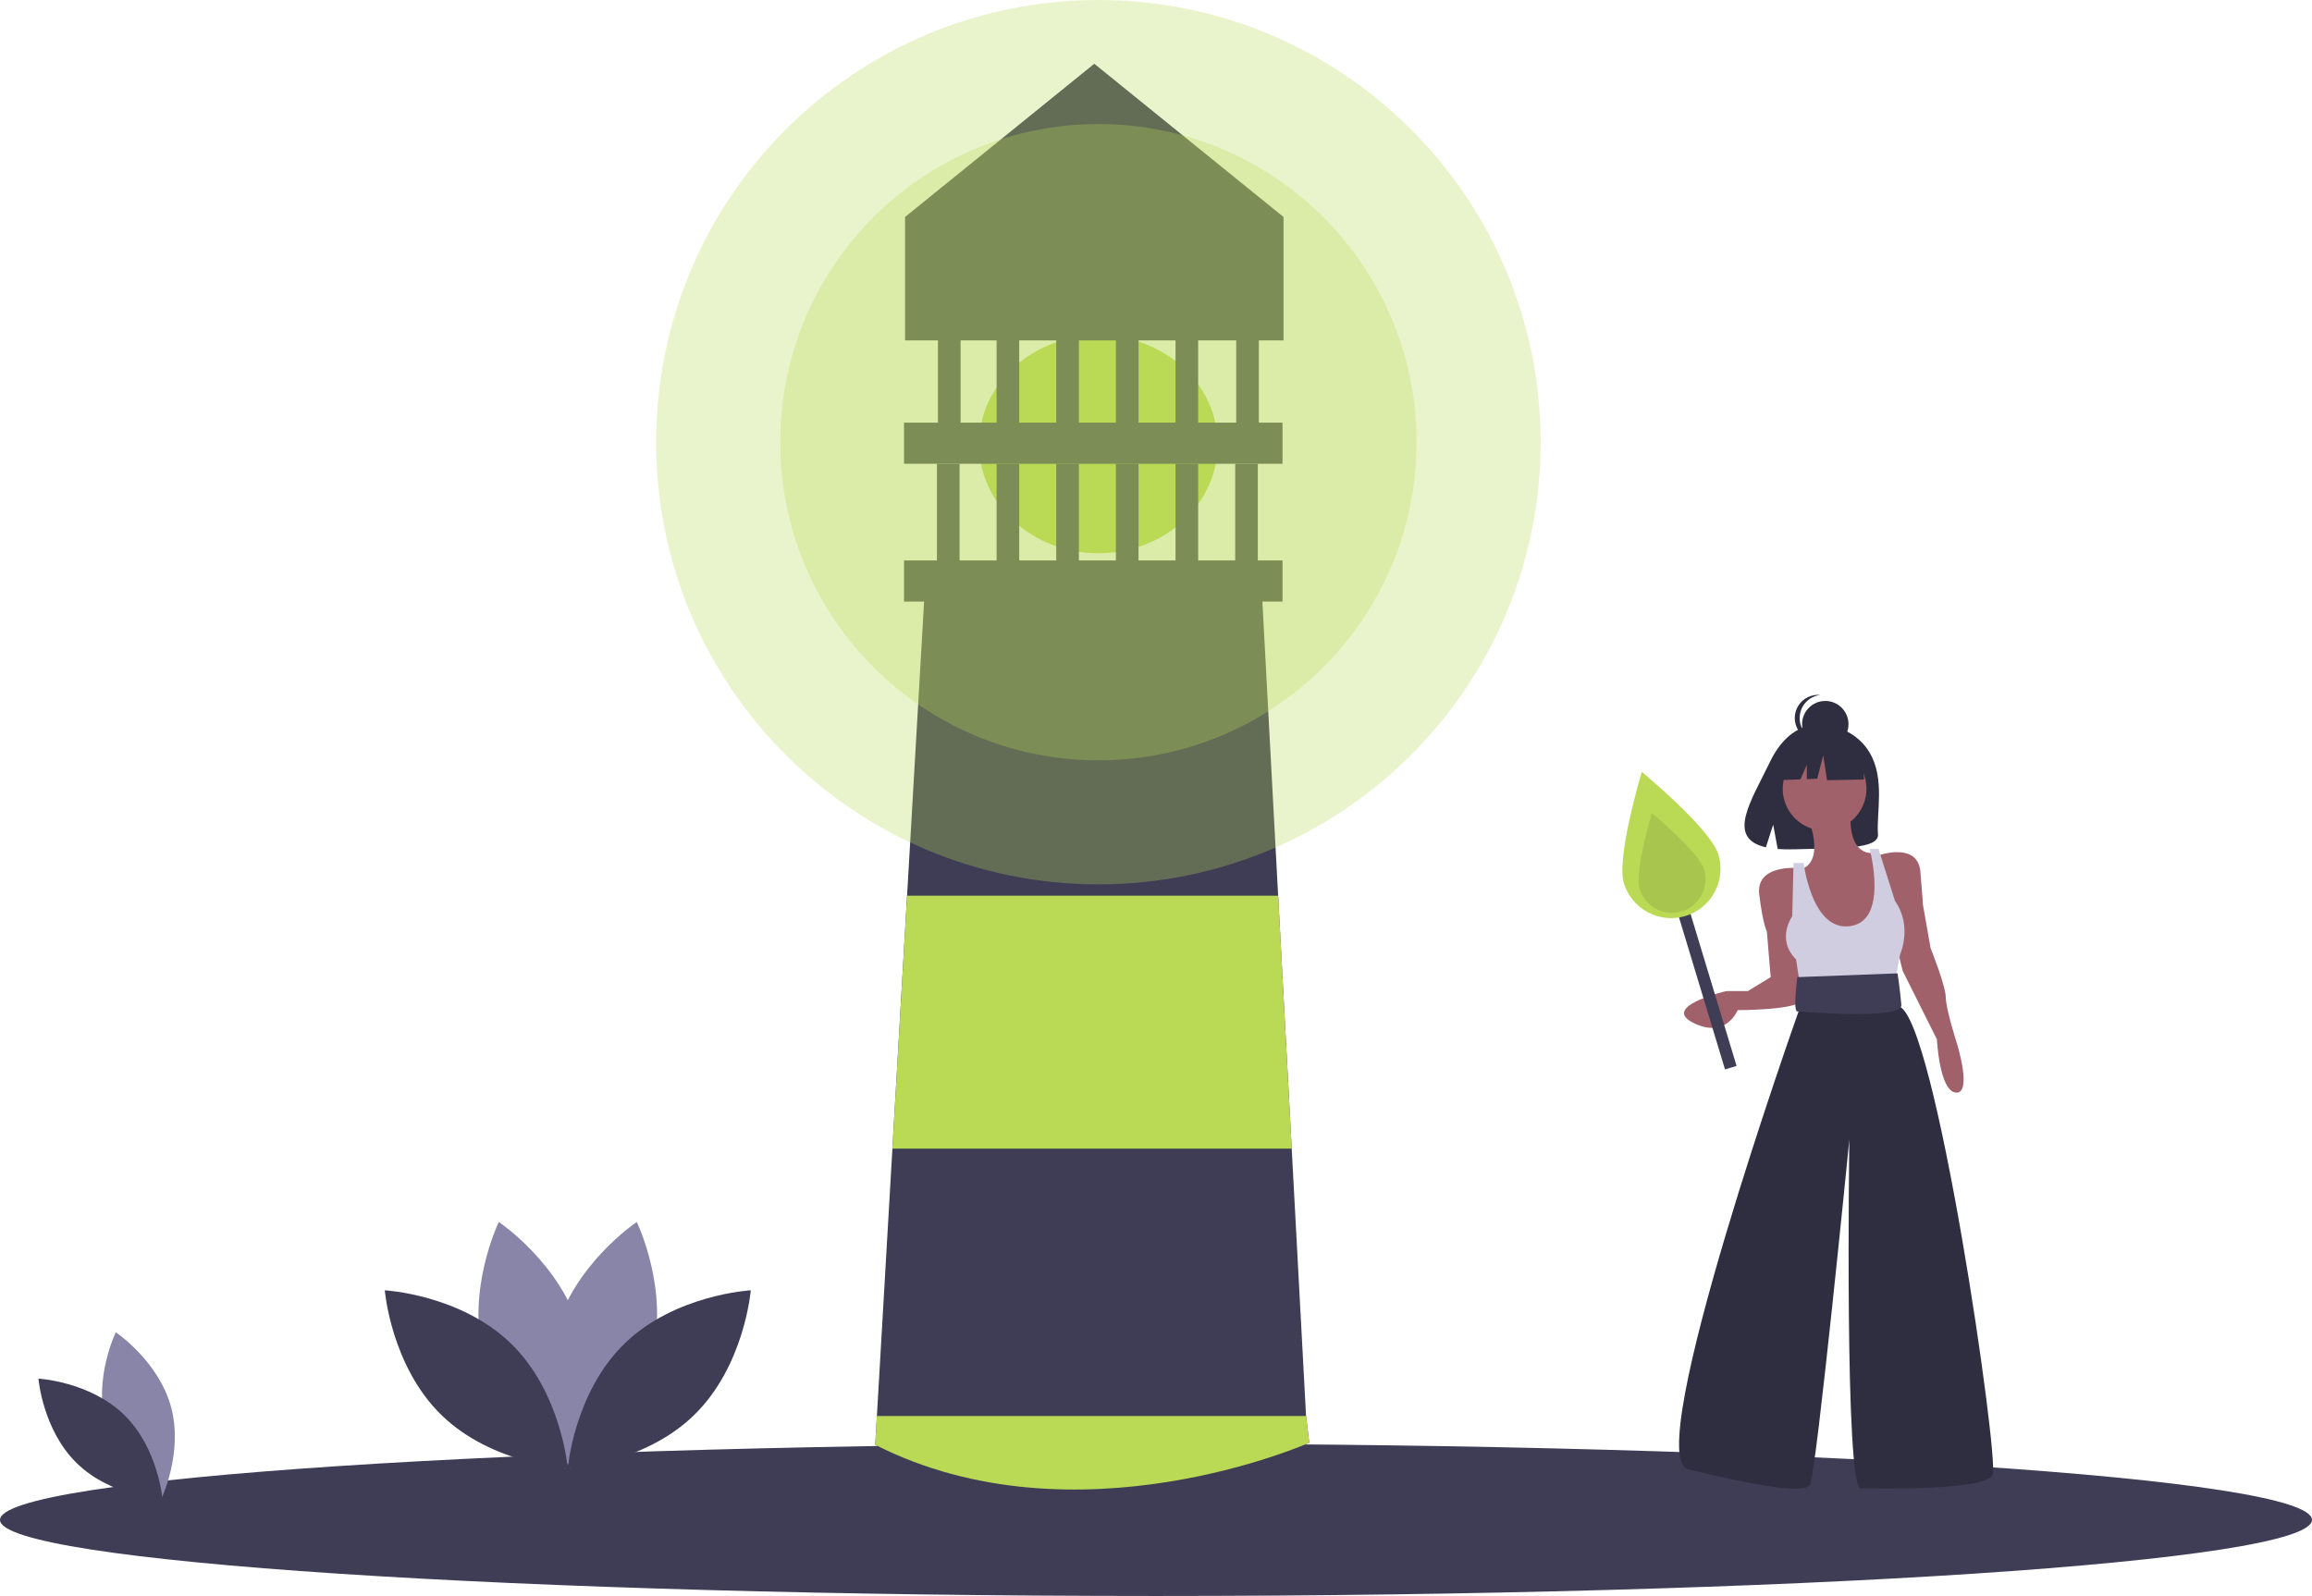
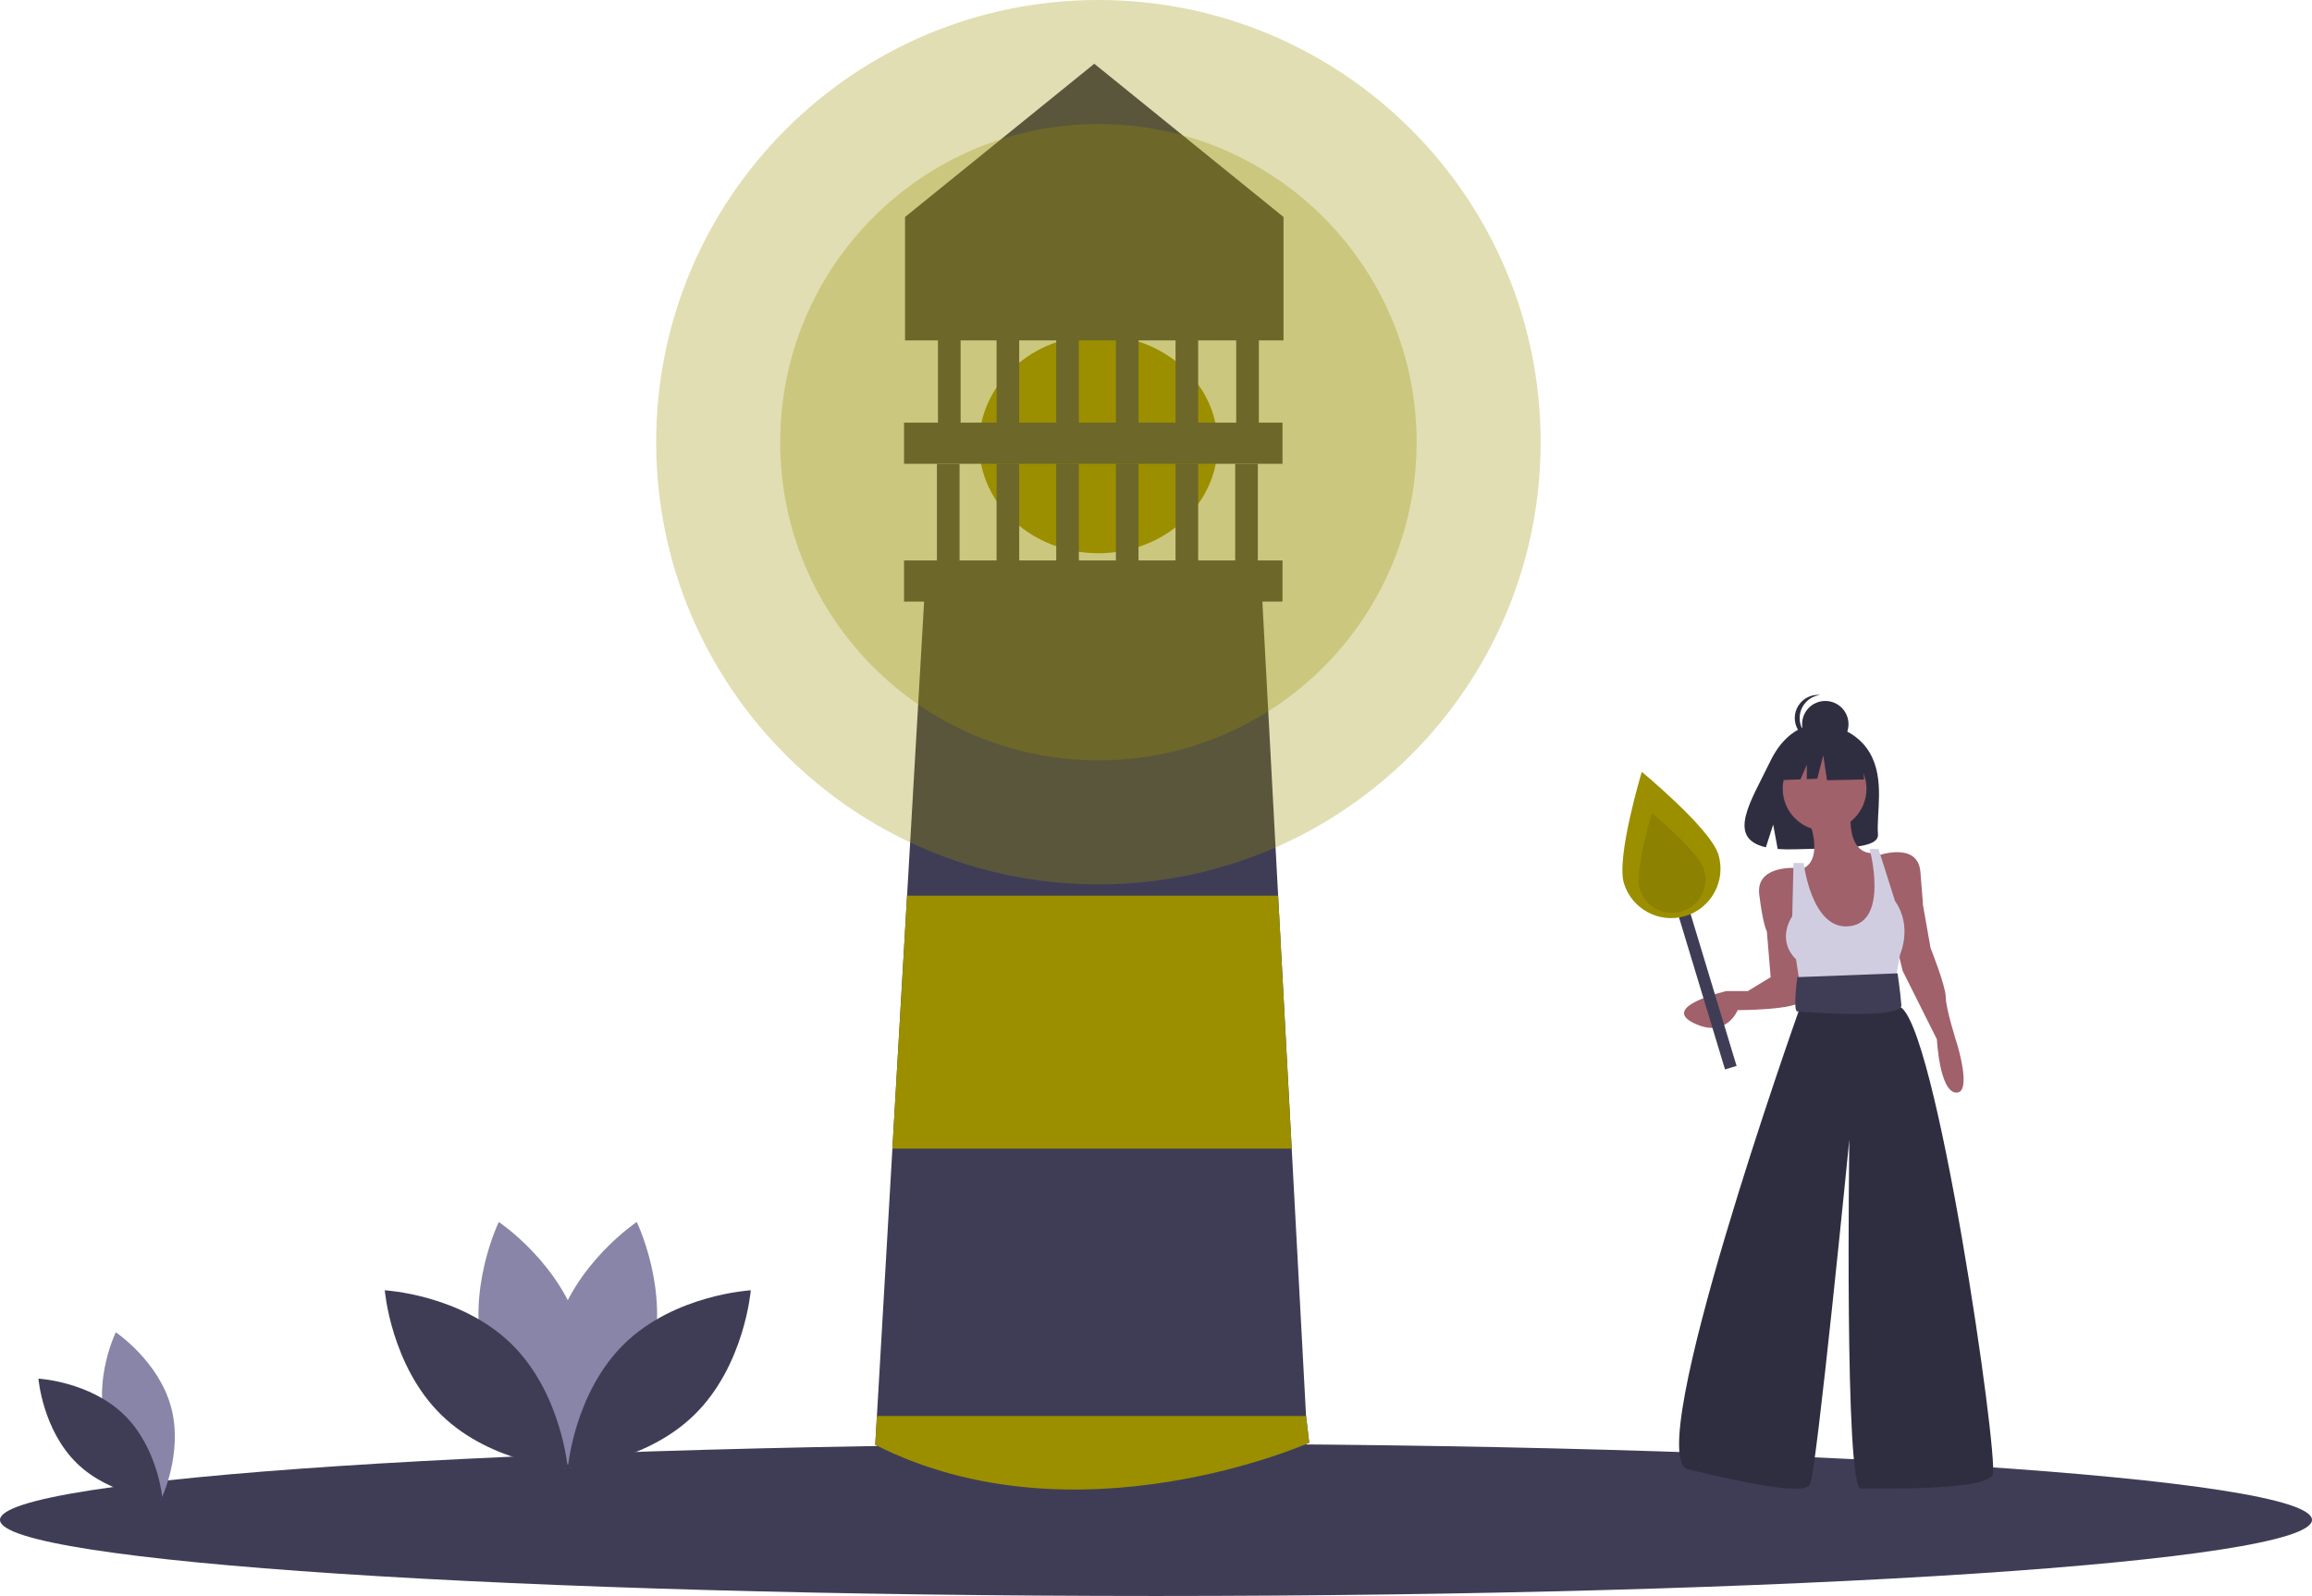
<svg xmlns="http://www.w3.org/2000/svg" data-name="Layer 1" width="1200" height="828.47">
  <ellipse cx="600" cy="788.968" rx="600" ry="39.502" fill="#3f3d56" />
-   <ellipse cx="570.107" cy="230.605" rx="61.922" ry="56.584" fill="#bada55" />
+   <ellipse cx="570.107" cy="230.605" rx="61.922" ry="56.584" fill="#9B8F00" />
  <path d="M679.537 748.932S547.687 801.78 454.27 750l.865-14.947 8.05-138.79 7.612-131.316 9.096-156.94h175.09l8.412 156.94 7.046 131.316 7.442 138.79z" fill="#3f3d56" />
-   <path d="M679.537 748.932S558.363 802.847 454.27 750l.865-14.947h222.748zM470.797 464.947h192.598l7.046 131.316H463.185z" fill="#bada55" />
+   <path d="M679.537 748.932S558.363 802.847 454.27 750l.865-14.947h222.748zM470.797 464.947h192.598l7.046 131.316H463.185z" fill="#9B8F00" />
  <path fill="#3f3d56" d="M469.217 290.925h196.441v21.352H469.217zM469.217 219.395h196.441v21.352H469.217z" />
  <path fill="#3f3d56" d="M486.299 240.747h11.744v55.516h-11.744zM517.26 240.747h11.744v55.516H517.26zM548.221 240.747h11.744v55.516h-11.744zM579.182 240.747h11.744v55.516h-11.744zM610.142 240.747h11.744v55.516h-11.744zM517.26 155.872h11.744v73.132H517.26zM548.221 155.872h11.744v73.132h-11.744zM579.182 155.872h11.744v73.132h-11.744zM610.142 155.872h11.744v73.132h-11.744zM641.103 240.747h11.744v55.516h-11.744zM486.833 164.413h11.744v65.125h-11.744zM641.637 164.413h11.744v65.125h-11.744z" />
  <path fill="#3f3d56" d="M469.75 176.69v-64.057l98.222-79.537 98.22 79.537v64.057z" />
-   <circle cx="570.107" cy="229.537" r="165.155" opacity=".3" fill="#bada55" />
-   <circle cx="570.107" cy="229.537" r="229.537" opacity=".3" fill="#bada55" />
+   <circle cx="570.107" cy="229.537" r="165.155" opacity=".3" fill="#9B8F00" />
+   <circle cx="570.107" cy="229.537" r="229.537" opacity=".3" fill="#9B8F00" />
  <path d="M54.885 739.574c6.483 23.968 28.692 38.812 28.692 38.812s11.696-24.016 5.212-47.984c-6.483-23.968-28.692-38.812-28.692-38.812s-11.696 24.016-5.212 47.984z" fill="#8985a8" />
  <path d="M64.412 734.423c17.792 17.32 19.965 43.944 19.965 43.944s-26.673-1.457-44.465-18.776c-17.791-17.32-19.964-43.944-19.964-43.944s26.673 1.457 44.464 18.776z" fill="#3f3d56" />
  <path d="M338.175 705.062c-9.558 35.334-42.298 57.217-42.298 57.217s-17.243-35.404-7.685-70.738c9.559-35.334 42.299-57.217 42.299-57.217s17.243 35.404 7.684 70.738z" fill="#8985a8" />
  <path d="M251.22 705.062c9.558 35.334 42.298 57.217 42.298 57.217s17.243-35.404 7.684-70.738c-9.558-35.334-42.299-57.217-42.299-57.217s-17.242 35.404-7.684 70.738z" fill="#8985a8" />
  <path d="M265.265 697.468c26.229 25.533 29.432 64.783 29.432 64.783s-39.321-2.147-65.55-27.68-29.432-64.782-29.432-64.782 39.321 2.147 65.55 27.68zM324.13 697.468c-26.23 25.533-29.433 64.783-29.433 64.783s39.322-2.147 65.55-27.68c26.23-25.533 29.433-64.782 29.433-64.782s-39.322 2.147-65.55 27.68z" fill="#3f3d56" />
  <path d="M970.418 390.718c-8.418-14.222-25.07-14.885-25.07-14.885s-16.229-2.076-26.639 19.586c-9.702 20.19-23.094 39.685-2.155 44.411l3.782-11.771 2.342 12.648a81.925 81.925 0 008.959.153c22.423-.724 43.777.212 43.09-7.835-.914-10.696 3.79-28.621-4.31-42.307z" fill="#2f2e41" />
  <circle cx="947.024" cy="409.432" r="21.734" fill="#a0616a" />
  <path d="M938.133 423.592s9.88 23.051-3.293 27.662l13.172 43.468 22.393-1.317 5.927-14.49-1.317-21.734-1.976-14.49s-13.83 3.294-12.513-21.075zM932.864 450.595s-21.734-1.976-19.758 13.831c1.975 15.807 3.951 19.1 3.951 19.1l1.976 23.71-11.855 7.244h-11.196s-34.248 7.904-17.124 16.466c17.124 8.562 23.051-6.586 23.051-6.586s31.614 0 33.59-5.27c1.975-5.268-2.635-68.495-2.635-68.495zM975.015 444.01s20.417-7.246 21.734 8.561c1.318 15.807 1.318 17.124 1.318 17.124l3.951 22.393s7.903 19.758 7.903 25.685c0 5.928 5.928 24.37 5.928 24.37s7.903 25.685-.659 25.026c-8.562-.658-9.879-27.661-9.879-27.661l-17.782-35.565-5.27-21.735z" fill="#a0616a" />
  <path d="M936.157 447.96h-5.269l-.658 27.662s-8.562 11.855 1.975 22.393l2.635 17.124 48.078-1.976 3.294-17.782s6.586-14.49-2.635-27.662l-8.562-27.003h-4.61s10.678 39.37-11.855 40.175c-18.441.659-22.393-32.93-22.393-32.93z" fill="#d0cde1" />
  <path d="M937.474 511.846l-3.951 13.172s-82.327 231.831-57.3 237.759c25.028 5.927 59.934 13.83 63.227 7.903 3.293-5.927 20.417-179.142 20.417-179.142s-2.634 181.118 5.928 181.118 65.202 1.317 68.495-7.245c3.293-8.562-29.637-237.758-48.737-243.027l-5.269-11.855z" fill="#2f2e41" />
  <path d="M984.894 505.26l-52.03 1.976s-2.375 17.782 0 17.782c.659 0 54.665 4.61 54.006-3.293-.658-7.903-1.976-16.465-1.976-16.465z" fill="#3f3d56" />
  <circle cx="947.385" cy="375.905" r="12.041" fill="#2f2e41" />
  <path d="M934.077 372.736a12.042 12.042 0 0110.773-11.974 12.041 12.041 0 100 23.948 12.042 12.042 0 01-10.773-11.974z" fill="#2f2e41" />
  <path fill="#2f2e41" d="M937.794 404.44l5.399-.207 3.133-12.144 1.96 12.928 19.194-.392-.784-15.277-16.452-8.62-22.72 3.527-4.702 20.762 11.703-.45 3.269-7.629z" />
  <path fill="#3f3d56" d="M868.114 465.17l5.997-1.815 27.223 89.963-5.998 1.815z" />
-   <path d="M891.926 443.645a25.634 25.634 0 01-49.07 14.849c-4.1-13.55 9.285-57.821 9.285-57.821s35.685 29.422 39.785 42.972z" fill="#bada55" />
+   <path d="M891.926 443.645a25.634 25.634 0 01-49.07 14.849c-4.1-13.55 9.285-57.821 9.285-57.821s35.685 29.422 39.785 42.972z" fill="#9B8F00" />
  <path d="M884.45 451.339a17.45 17.45 0 11-33.405 10.108c-2.792-9.225 6.32-39.363 6.32-39.363s24.294 20.03 27.085 29.255z" opacity=".1" />
</svg>
